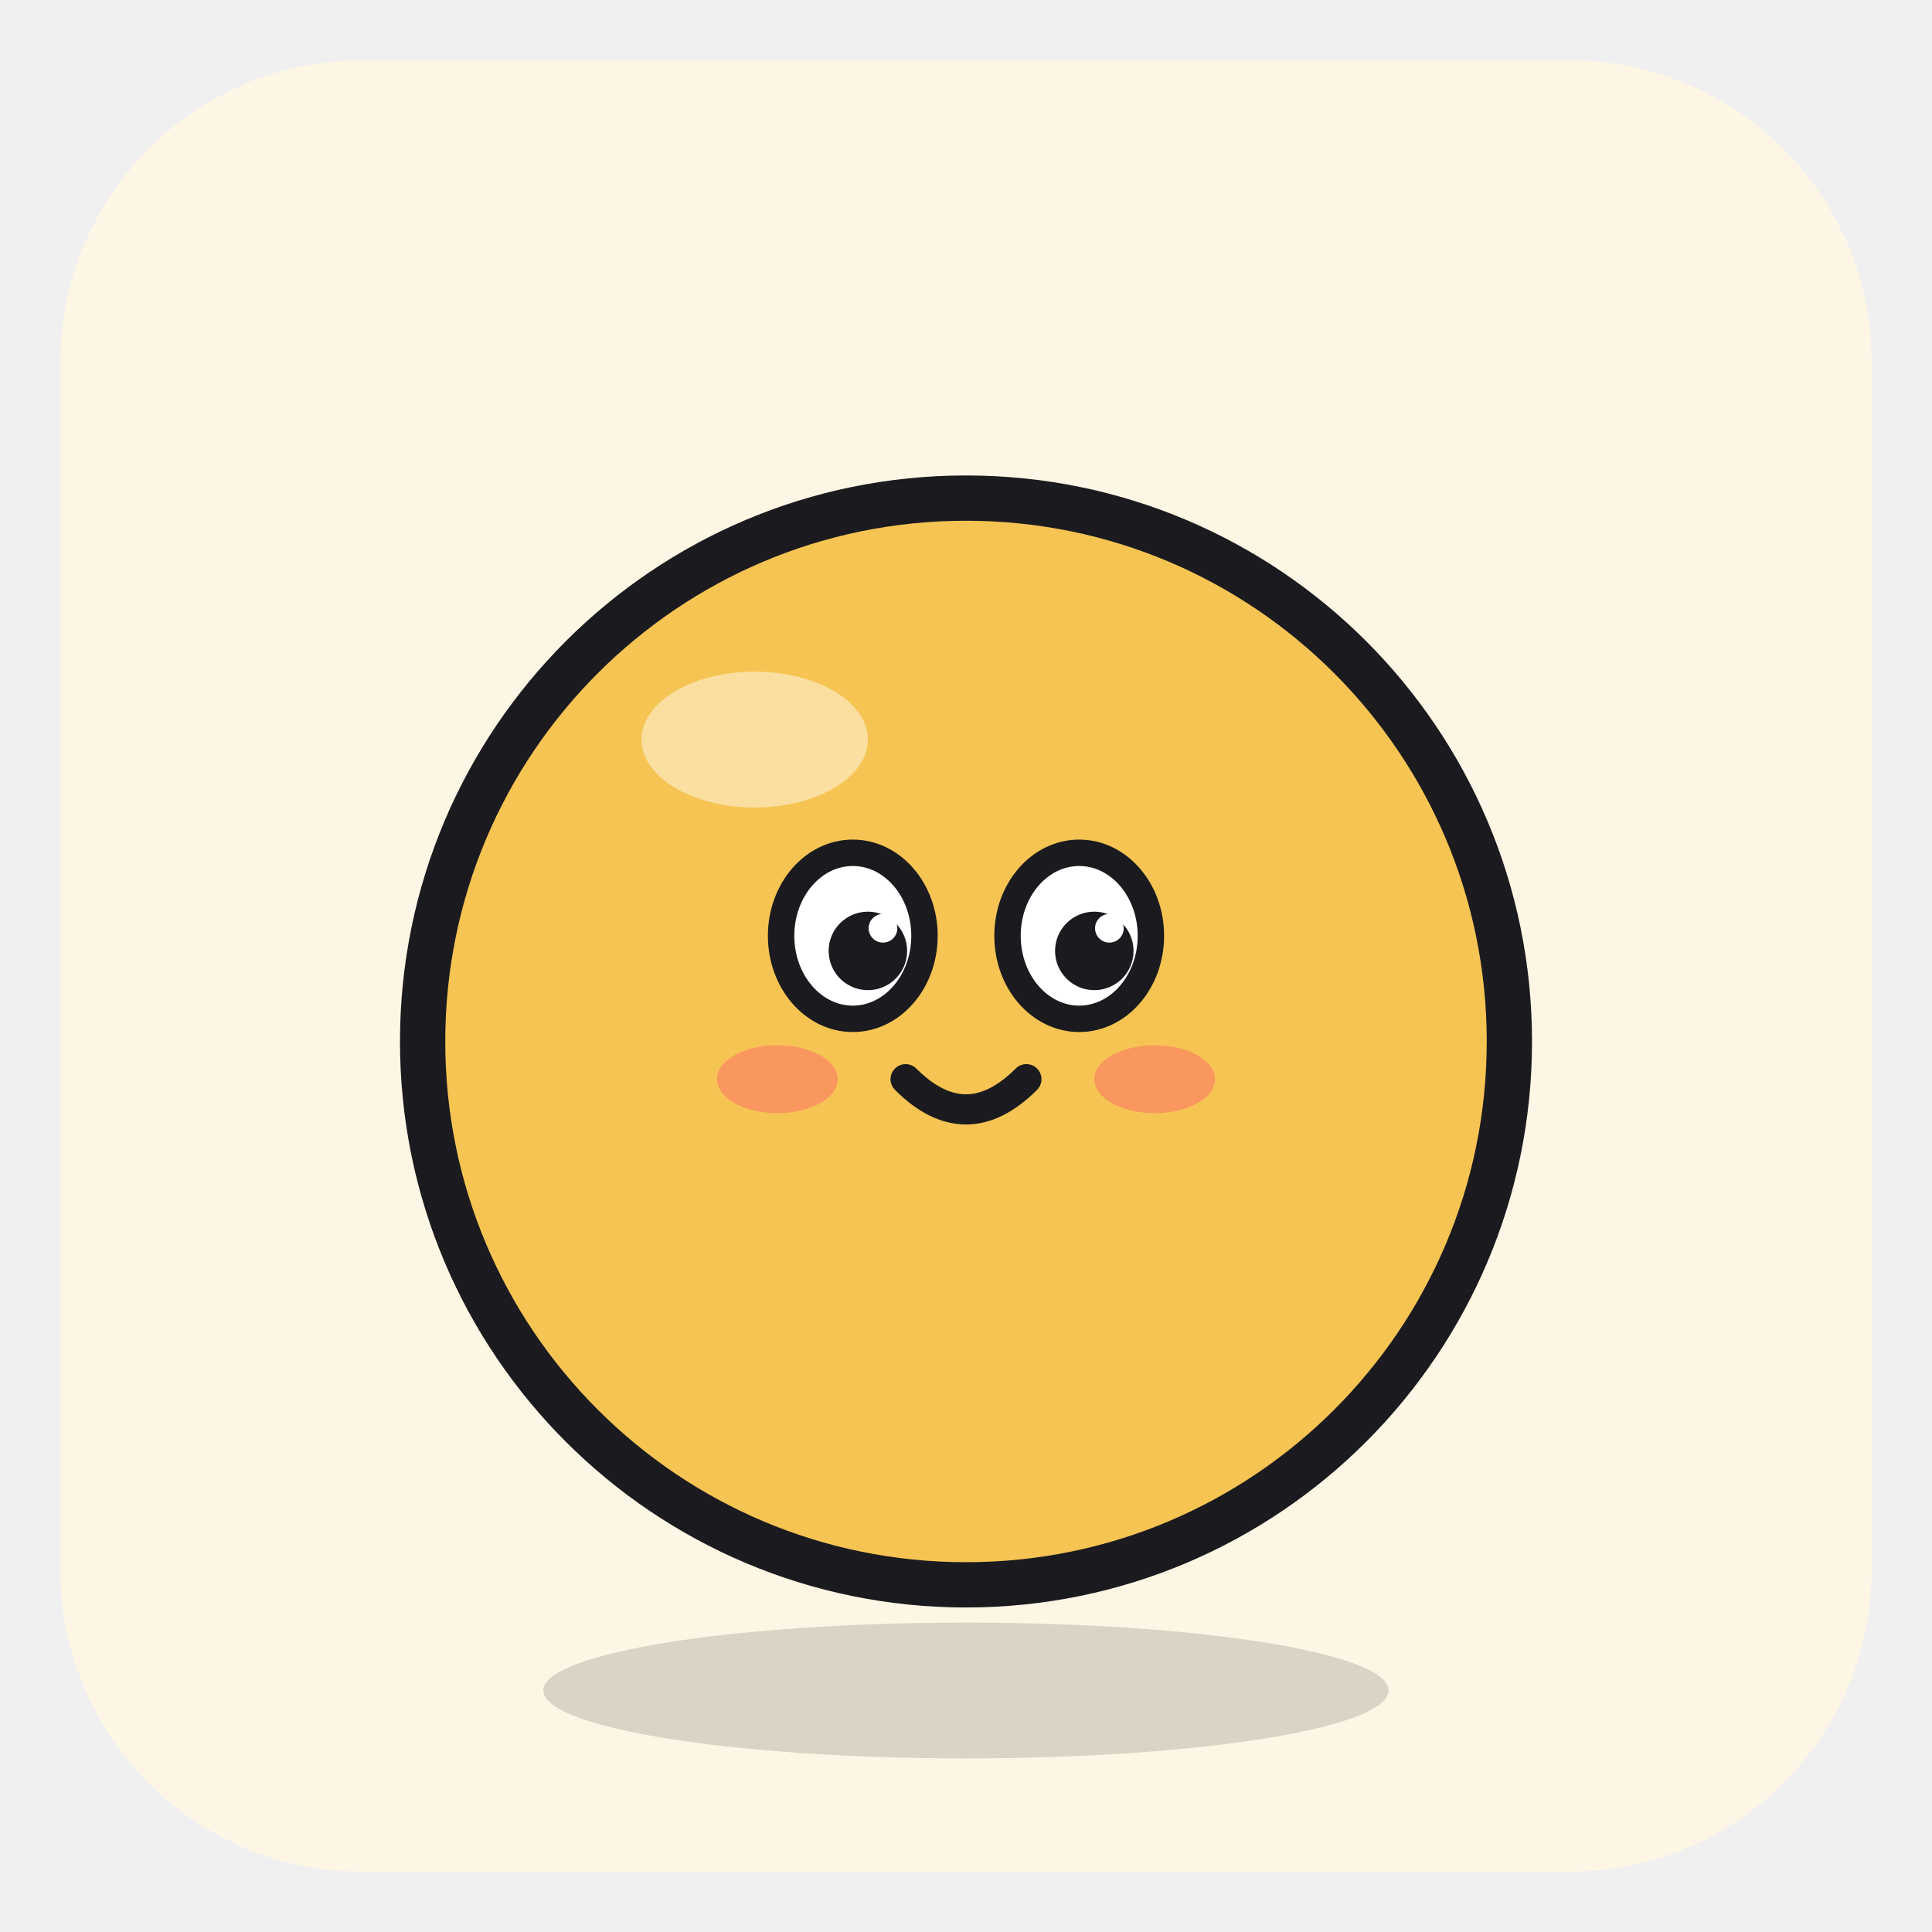
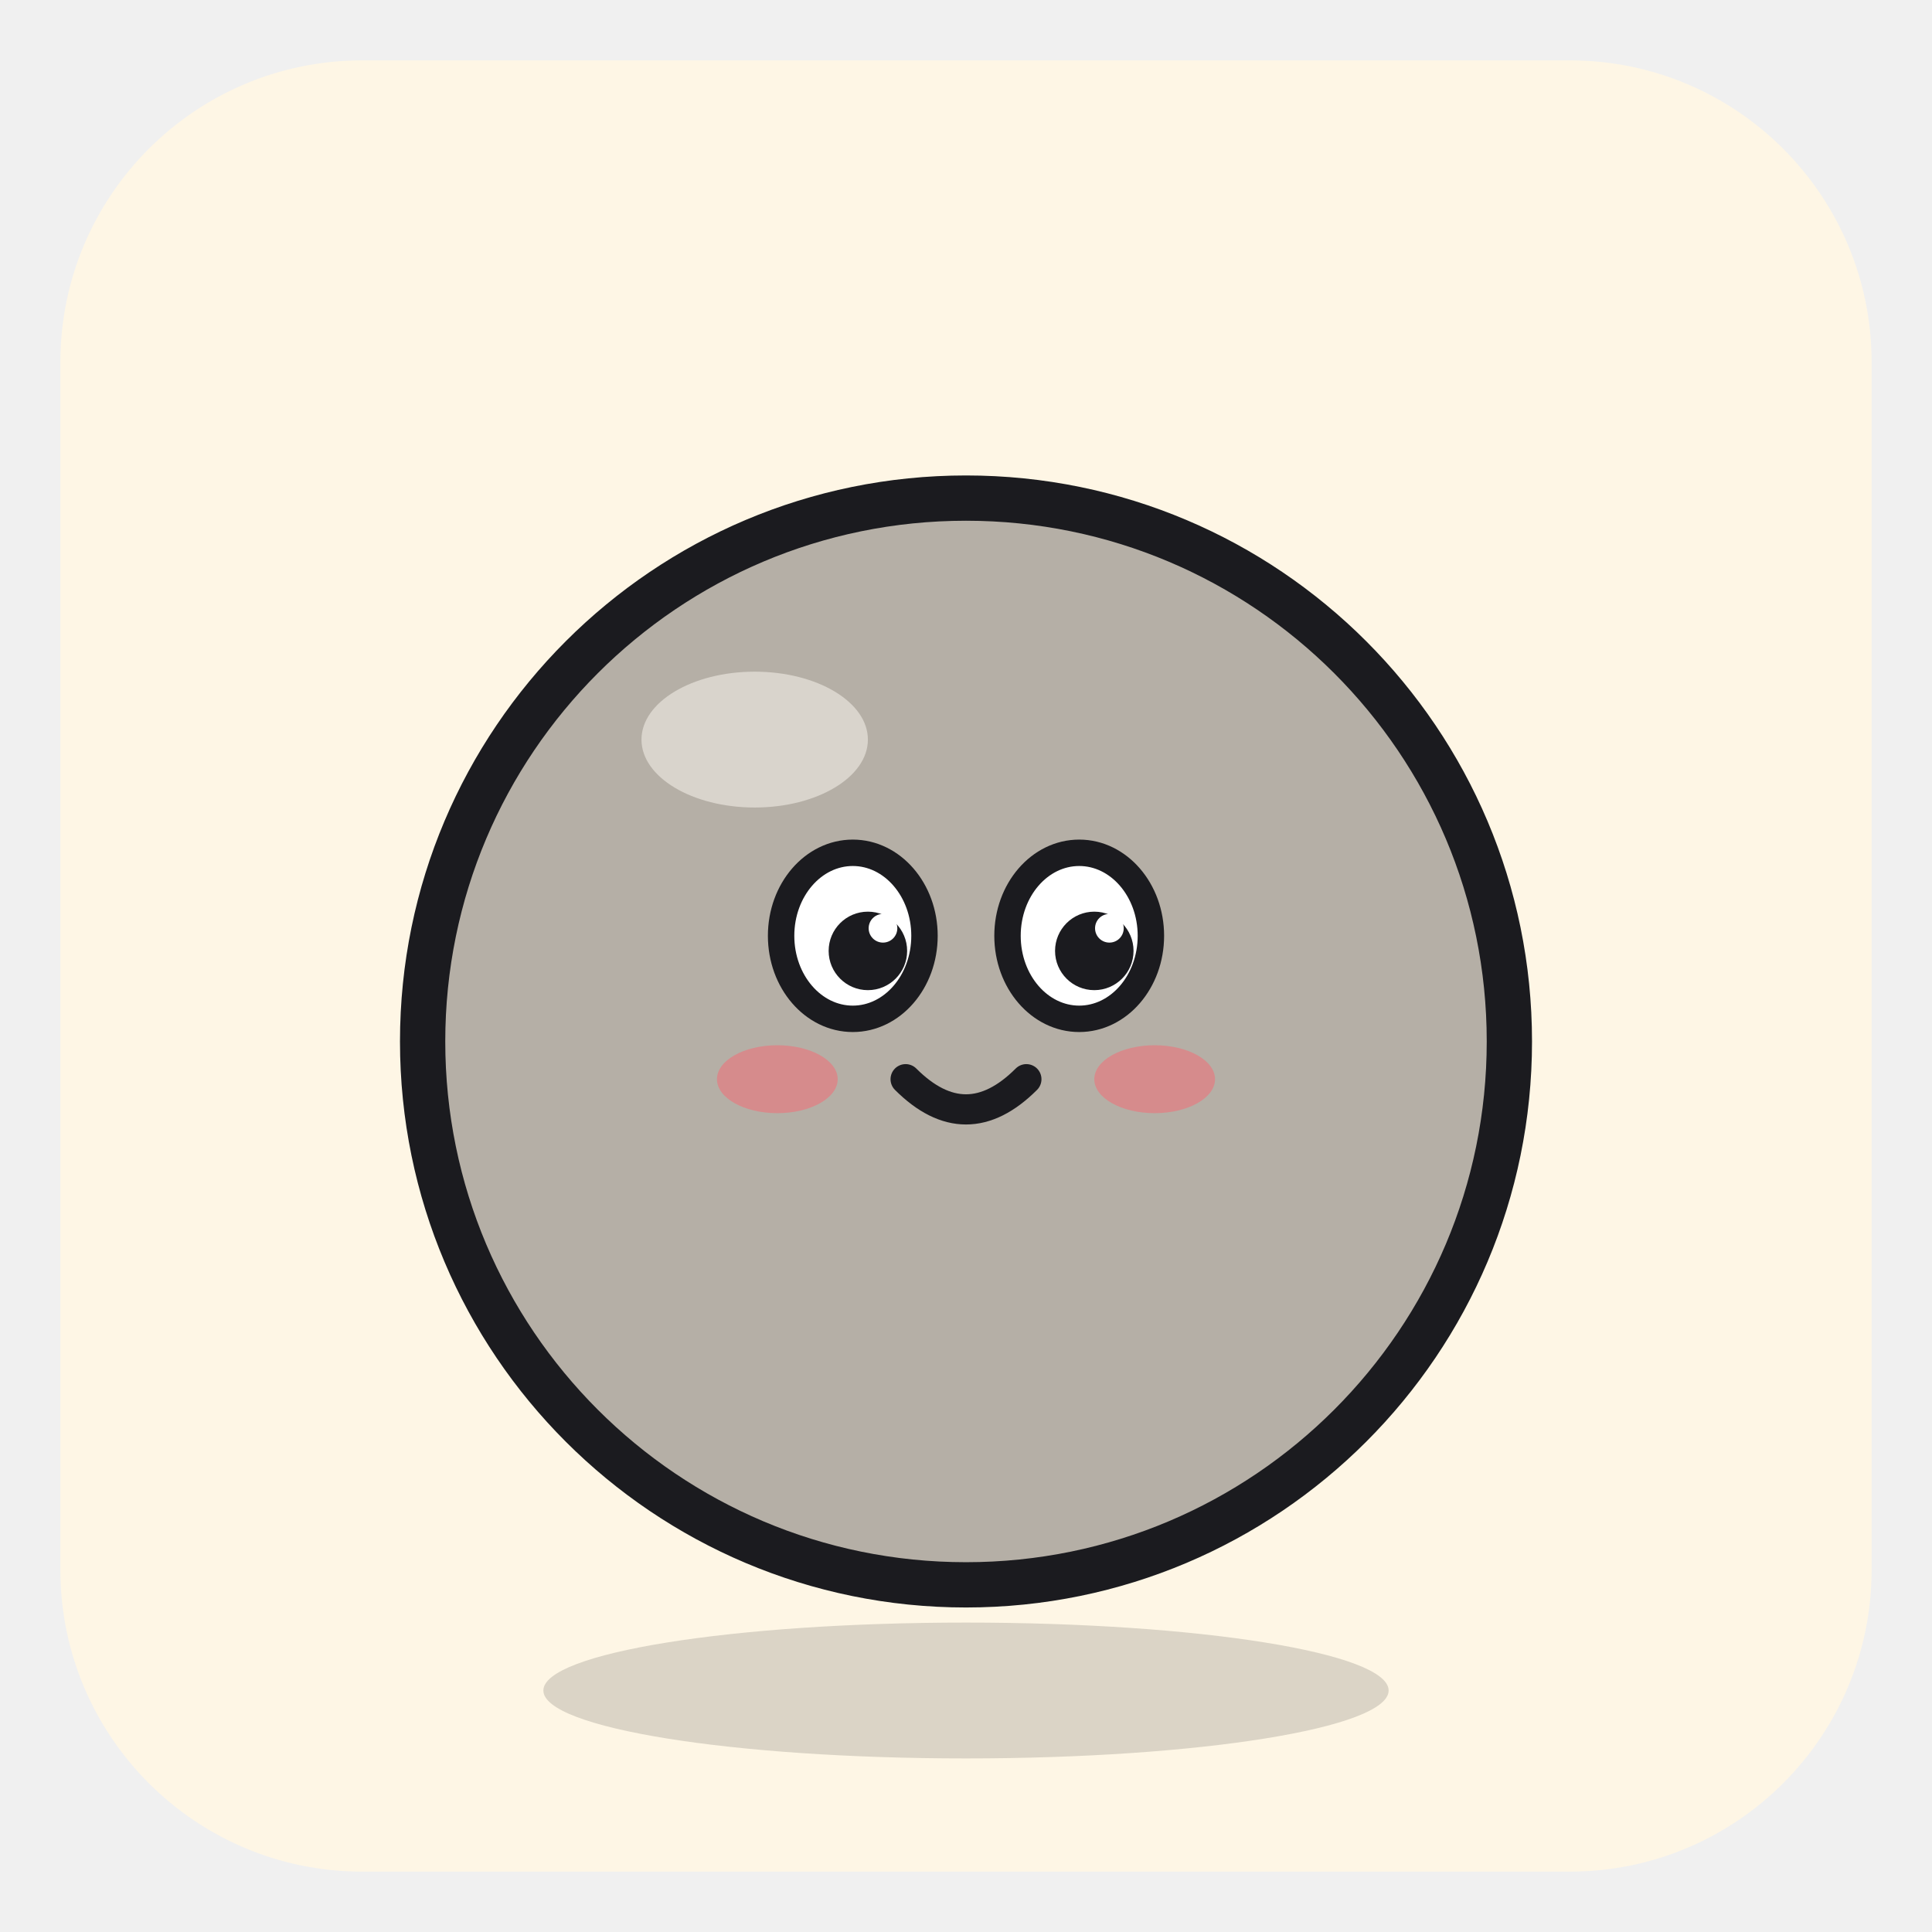
<svg xmlns="http://www.w3.org/2000/svg" viewBox="0 0 256 256" role="img" aria-labelledby="t">
  <rect x="8" y="8" width="240" height="240" rx="40" fill="#FEF6E5" />
  <ellipse cx="128" cy="224" rx="56" ry="9" fill="#000" opacity="0.14" />
  <g stroke="#1B1B1F" stroke-width="6" stroke-linejoin="round" stroke-linecap="round">
-     <circle cx="128" cy="138" r="72" fill="#F6C453" />
+     <circle cx="128" cy="138" r="72" fill="#B5AFA6" />
  </g>
-   <ellipse cx="100" cy="98" rx="15" ry="9" fill="#FADFA0" />
+   <ellipse cx="100" cy="98" rx="15" ry="9" fill="#D9D4CC" />
  <ellipse cx="103" cy="143" rx="8" ry="4.5" fill="#FF5F6D" opacity="0.45" />
  <ellipse cx="153" cy="143" rx="8" ry="4.5" fill="#FF5F6D" opacity="0.45" />
  <g stroke="#1B1B1F" stroke-width="3.5">
    <ellipse cx="113" cy="124" rx="9.5" ry="11" fill="#FFFFFF" />
    <ellipse cx="143" cy="124" rx="9.5" ry="11" fill="#FFFFFF" />
  </g>
  <circle cx="115" cy="126" r="5.2" fill="#1B1B1F" />
  <circle cx="145" cy="126" r="5.2" fill="#1B1B1F" />
  <circle cx="117" cy="123" r="1.9" fill="#FFFFFF" />
  <circle cx="147" cy="123" r="1.9" fill="#FFFFFF" />
  <path d="M120 143 Q128 151 136 143" stroke="#1B1B1F" stroke-width="4" stroke-linecap="round" fill="none" />
</svg>
